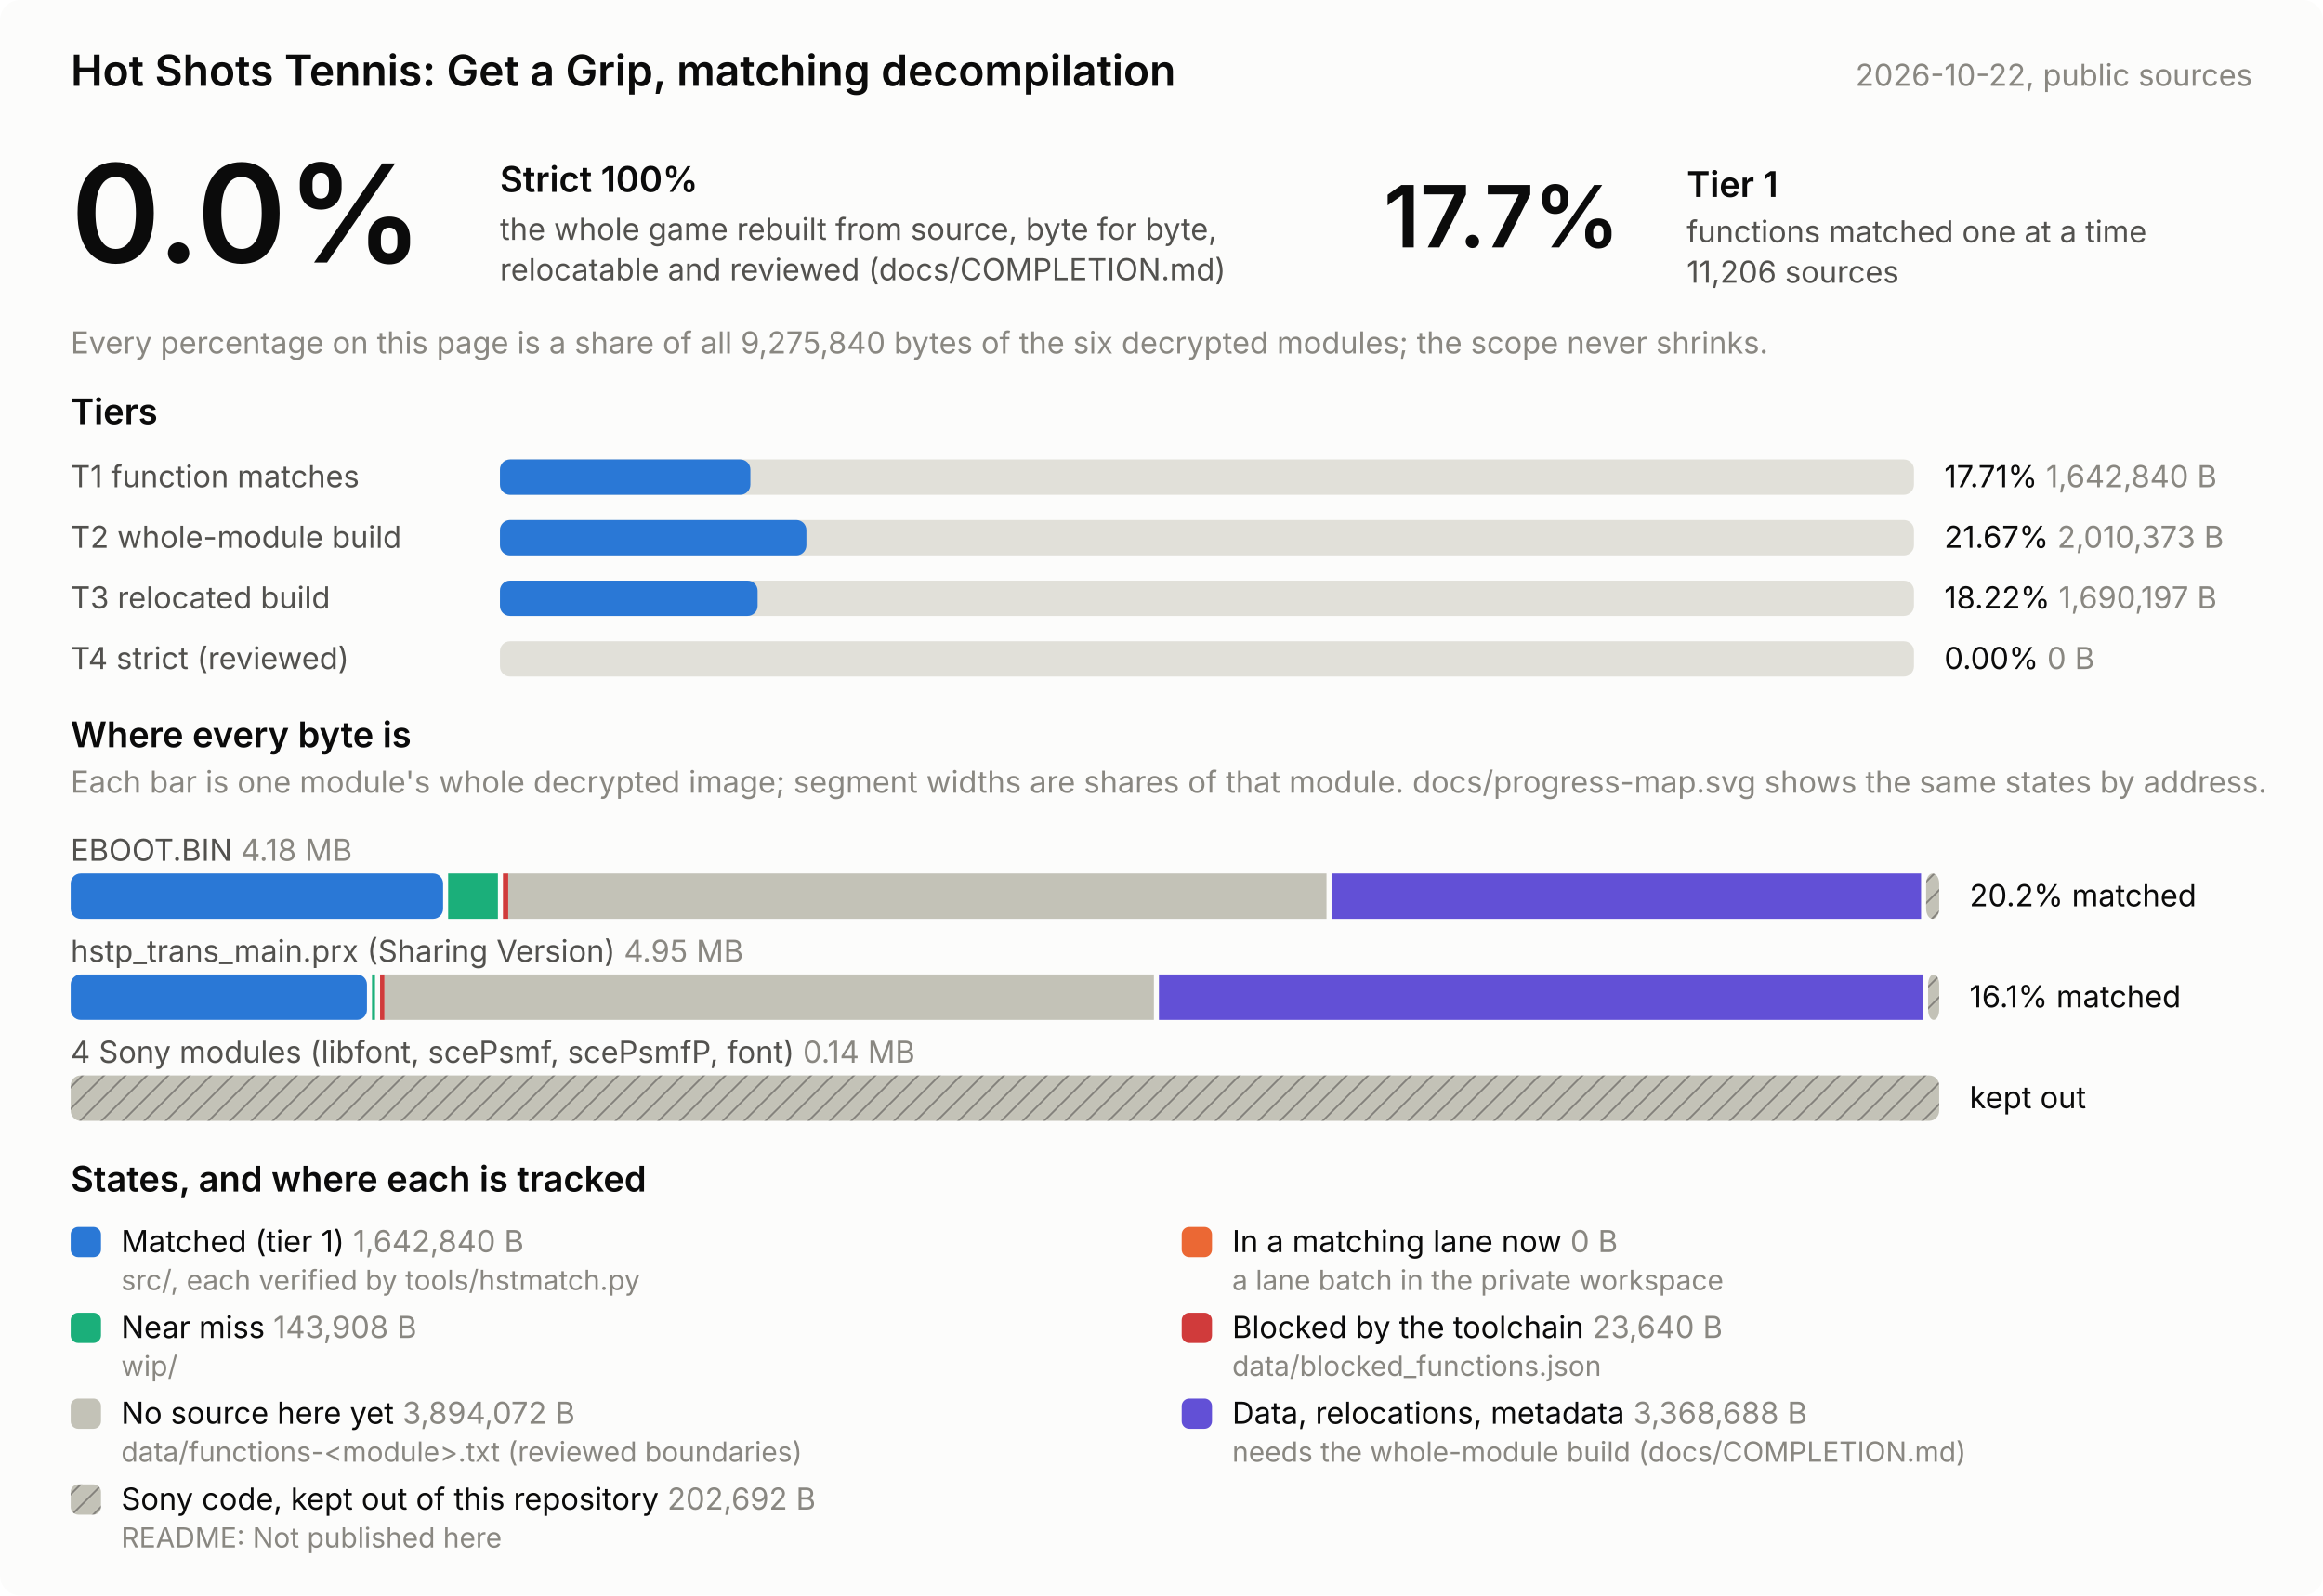
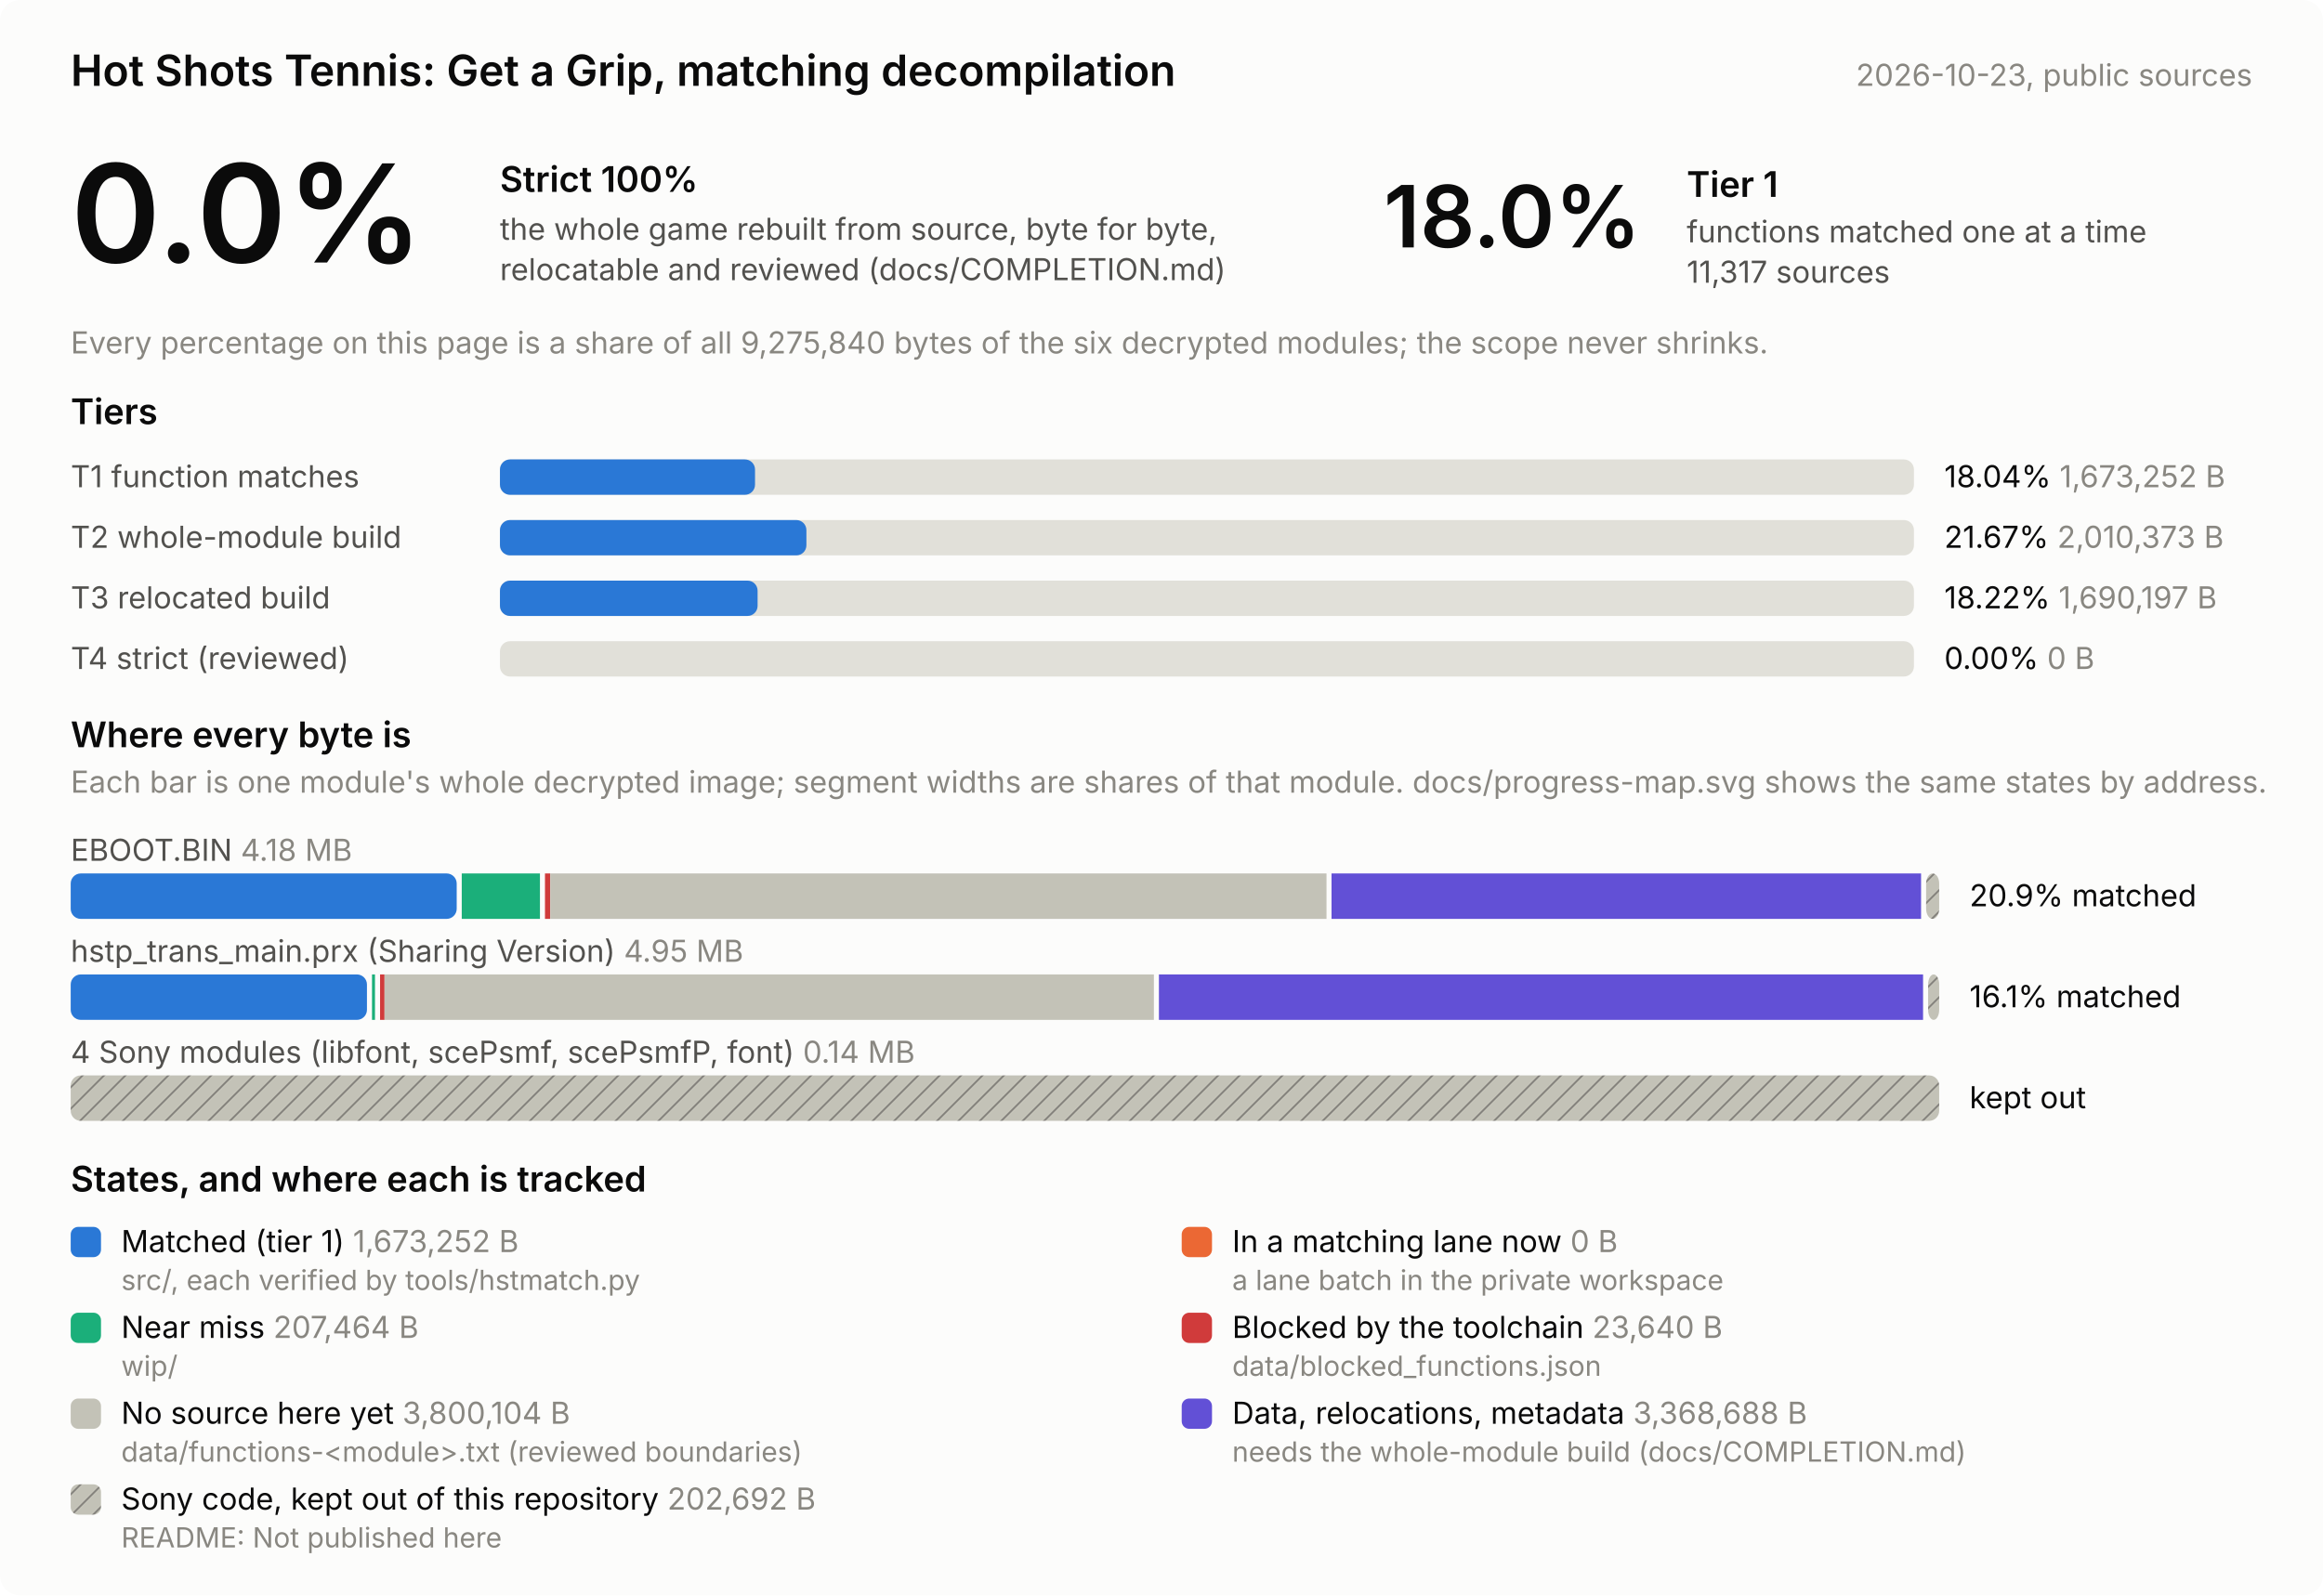
- <svg xmlns="http://www.w3.org/2000/svg" viewBox="0 0 920 632" width="920" height="632" role="img" aria-label="Decompilation progress: strict 0.0 percent; tier 1 17.7 percent of all 9,275,840 bytes of six modules">
+ <svg xmlns="http://www.w3.org/2000/svg" viewBox="0 0 920 632" width="920" height="632" role="img" aria-label="Decompilation progress: strict 0.0 percent; tier 1 18.0 percent of all 9,275,840 bytes of six modules">
  <style>
.bg{fill:#fcfcfb}.t1{fill:#0b0b0b}.t2{fill:#52514e}.t3{fill:#898781}.grid{stroke:#e1e0d9}.track{fill:#e1e0d9}
.ln{fill:none;stroke:#2a78d6;stroke-width:2}.ln2{fill:none;stroke:#d03b3b;stroke-width:2;stroke-dasharray:4 3}.dot{fill:#2a78d6}
text{font-family:system-ui,-apple-system,"Segoe UI",sans-serif}.num{font-variant-numeric:tabular-nums}
.hatch-line{stroke:#898781;stroke-width:1.5}
.s-matched{fill:#2a78d6}.s-lane{fill:#eb6834}.s-near{fill:#1baf7a}.s-parked{fill:#eda100}.s-blocked{fill:#d03b3b}.s-todo{fill:#c3c2b7}.s-data{fill:#6250d6}.s-kept{fill:#c3c2b7}
@media (prefers-color-scheme:dark){
.bg{fill:#1a1a19}.t1{fill:#f0efec}.t2{fill:#c3c2b7}.t3{fill:#898781}.grid{stroke:#2c2c2a}.track{fill:#2c2c2a}
.ln{stroke:#3987e5}.dot{fill:#3987e5}.hatch-line{stroke:#898781}
.s-matched{fill:#3987e5}.s-lane{fill:#d95926}.s-near{fill:#199e70}.s-parked{fill:#c98500}.s-blocked{fill:#d03b3b}.s-todo{fill:#4a4a46}.s-data{fill:#9085e9}.s-kept{fill:#4a4a46}}</style>
  <defs>
    <pattern id="hatch" patternUnits="userSpaceOnUse" width="6" height="6" patternTransform="rotate(45)">
      <rect class="s-kept" width="6" height="6" />
      <line class="hatch-line" x1="0" y1="0" x2="0" y2="6" />
    </pattern>
  </defs>
  <rect class="bg" width="920" height="632" rx="8" />
  <text class="t1" x="28" y="34" font-size="17" font-weight="600">Hot Shots Tennis: Get a Grip, matching decompilation</text>
-   <text class="t3" x="892" y="34" font-size="12" text-anchor="end">2026-10-22, public sources</text>
+   <text class="t3" x="892" y="34" font-size="12" text-anchor="end">2026-10-23, public sources</text>
  <text class="t1" x="28" y="104" font-size="54" font-weight="600">0.0%</text>
  <text class="t1" x="198" y="76" font-size="14" font-weight="600">Strict 100%</text>
  <text class="t2" x="198" y="95" font-size="12">the whole game rebuilt from source, byte for byte,</text>
  <text class="t2" x="198" y="111" font-size="12">relocatable and reviewed (docs/COMPLETION.md)</text>
-   <text class="t1" x="548" y="98" font-size="34" font-weight="600">17.7%</text>
+   <text class="t1" x="548" y="98" font-size="34" font-weight="600">18.0%</text>
  <text class="t1" x="668" y="78" font-size="14" font-weight="600">Tier 1</text>
  <text class="t2" x="668" y="96" font-size="12">functions matched one at a time</text>
-   <text class="t2" x="668" y="112" font-size="12">11,206 sources</text>
+   <text class="t2" x="668" y="112" font-size="12">11,317 sources</text>
  <text class="t3" x="28" y="140" font-size="12">Every percentage on this page is a share of all 9,275,840 bytes of the six decrypted modules; the scope never shrinks.</text>
  <text class="t1" x="28" y="168" font-size="14" font-weight="600">Tiers</text>
  <text class="t2" x="28" y="193" font-size="12">T1 function matches</text>
  <rect class="track" x="198" y="182" width="560" height="14" rx="4" />
-   <rect class="s-matched" x="198" y="182" width="99.18" height="14" rx="4" />
-   <text class="t1 num" x="770" y="193" font-size="12">17.71%  <tspan class="t3">1,642,840 B</tspan>
+   <rect class="s-matched" x="198" y="182" width="101.02" height="14" rx="4" />
+   <text class="t1 num" x="770" y="193" font-size="12">18.04%  <tspan class="t3">1,673,252 B</tspan>
  </text>
  <text class="t2" x="28" y="217" font-size="12">T2 whole-module build</text>
  <rect class="track" x="198" y="206" width="560" height="14" rx="4" />
  <rect class="s-matched" x="198" y="206" width="121.37" height="14" rx="4" />
  <text class="t1 num" x="770" y="217" font-size="12">21.67%  <tspan class="t3">2,010,373 B</tspan>
  </text>
  <text class="t2" x="28" y="241" font-size="12">T3 relocated build</text>
  <rect class="track" x="198" y="230" width="560" height="14" rx="4" />
  <rect class="s-matched" x="198" y="230" width="102.04" height="14" rx="4" />
  <text class="t1 num" x="770" y="241" font-size="12">18.22%  <tspan class="t3">1,690,197 B</tspan>
  </text>
  <text class="t2" x="28" y="265" font-size="12">T4 strict (reviewed)</text>
  <rect class="track" x="198" y="254" width="560" height="14" rx="4" />
  <text class="t1 num" x="770" y="265" font-size="12">0.00%  <tspan class="t3">0 B</tspan>
  </text>
  <text class="t1" x="28" y="296" font-size="14" font-weight="600">Where every byte is</text>
  <text class="t3" x="28" y="314" font-size="12">Each bar is one module's whole decrypted image; segment widths are shares of that module. docs/progress-map.svg shows the same states by address.</text>
  <text class="t2" x="28" y="341" font-size="12">EBOOT.BIN  <tspan class="t3">4.18 MB</tspan>
  </text>
-   <rect class="s-matched" x="28.00" y="346" width="147.48" height="18" rx="4" />
-   <rect class="s-near" x="177.48" y="346" width="19.71" height="18" rx="0" />
-   <rect class="s-blocked" x="199.19" y="346" width="2.09" height="18" rx="0" />
-   <rect class="s-todo" x="201.29" y="346" width="324.06" height="18" rx="0" />
+   <rect class="s-matched" x="28.00" y="346" width="152.87" height="18" rx="4" />
+   <rect class="s-near" x="182.87" y="346" width="30.97" height="18" rx="0" />
+   <rect class="s-blocked" x="215.83" y="346" width="2.09" height="18" rx="0" />
+   <rect class="s-todo" x="217.93" y="346" width="307.42" height="18" rx="0" />
  <rect class="s-data" x="527.34" y="346" width="233.48" height="18" rx="0" />
  <rect fill="url(#hatch)" x="762.82" y="346" width="5.18" height="18" rx="4" />
-   <text class="t1 num" x="780" y="359" font-size="12">20.2% matched</text>
+   <text class="t1 num" x="780" y="359" font-size="12">20.9% matched</text>
  <text class="t2" x="28" y="381" font-size="12">hstp_trans_main.prx (Sharing Version)  <tspan class="t3">4.95 MB</tspan>
  </text>
  <rect class="s-matched" x="28.00" y="386" width="117.33" height="18" rx="4" />
  <rect class="s-near" x="147.33" y="386" width="1.18" height="18" rx="0" />
  <rect class="s-blocked" x="150.52" y="386" width="1.77" height="18" rx="0" />
  <rect class="s-todo" x="152.28" y="386" width="304.70" height="18" rx="0" />
  <rect class="s-data" x="458.98" y="386" width="302.63" height="18" rx="0" />
  <rect fill="url(#hatch)" x="763.61" y="386" width="4.39" height="18" rx="4" />
  <text class="t1 num" x="780" y="399" font-size="12">16.1% matched</text>
  <text class="t2" x="28" y="421" font-size="12">4 Sony modules (libfont, scePsmf, scePsmfP, font)  <tspan class="t3">0.14 MB</tspan>
  </text>
  <rect fill="url(#hatch)" x="28.00" y="426" width="740.00" height="18" rx="4" />
  <text class="t1 num" x="780" y="439" font-size="12">kept out</text>
  <text class="t1" x="28" y="472" font-size="14" font-weight="600">States, and where each is tracked</text>
  <rect class="s-matched" x="28" y="486" width="12" height="12" rx="3" />
-   <text class="t1" x="48" y="496" font-size="12">Matched (tier 1)  <tspan class="t3 num">1,642,840 B</tspan>
+   <text class="t1" x="48" y="496" font-size="12">Matched (tier 1)  <tspan class="t3 num">1,673,252 B</tspan>
  </text>
  <text class="t3" x="48" y="511" font-size="11">src/, each verified by tools/hstmatch.py</text>
  <rect class="s-lane" x="468" y="486" width="12" height="12" rx="3" />
  <text class="t1" x="488" y="496" font-size="12">In a matching lane now  <tspan class="t3 num">0 B</tspan>
  </text>
  <text class="t3" x="488" y="511" font-size="11">a lane batch in the private workspace</text>
  <rect class="s-near" x="28" y="520" width="12" height="12" rx="3" />
-   <text class="t1" x="48" y="530" font-size="12">Near miss  <tspan class="t3 num">143,908 B</tspan>
+   <text class="t1" x="48" y="530" font-size="12">Near miss  <tspan class="t3 num">207,464 B</tspan>
  </text>
  <text class="t3" x="48" y="545" font-size="11">wip/</text>
  <rect class="s-blocked" x="468" y="520" width="12" height="12" rx="3" />
  <text class="t1" x="488" y="530" font-size="12">Blocked by the toolchain  <tspan class="t3 num">23,640 B</tspan>
  </text>
  <text class="t3" x="488" y="545" font-size="11">data/blocked_functions.json</text>
  <rect class="s-todo" x="28" y="554" width="12" height="12" rx="3" />
-   <text class="t1" x="48" y="564" font-size="12">No source here yet  <tspan class="t3 num">3,894,072 B</tspan>
+   <text class="t1" x="48" y="564" font-size="12">No source here yet  <tspan class="t3 num">3,800,104 B</tspan>
  </text>
  <text class="t3" x="48" y="579" font-size="11">data/functions-&lt;module&gt;.txt (reviewed boundaries)</text>
  <rect class="s-data" x="468" y="554" width="12" height="12" rx="3" />
  <text class="t1" x="488" y="564" font-size="12">Data, relocations, metadata  <tspan class="t3 num">3,368,688 B</tspan>
  </text>
  <text class="t3" x="488" y="579" font-size="11">needs the whole-module build (docs/COMPLETION.md)</text>
  <rect fill="url(#hatch)" x="28" y="588" width="12" height="12" rx="3" />
  <text class="t1" x="48" y="598" font-size="12">Sony code, kept out of this repository  <tspan class="t3 num">202,692 B</tspan>
  </text>
  <text class="t3" x="48" y="613" font-size="11">README: Not published here</text>
</svg>
